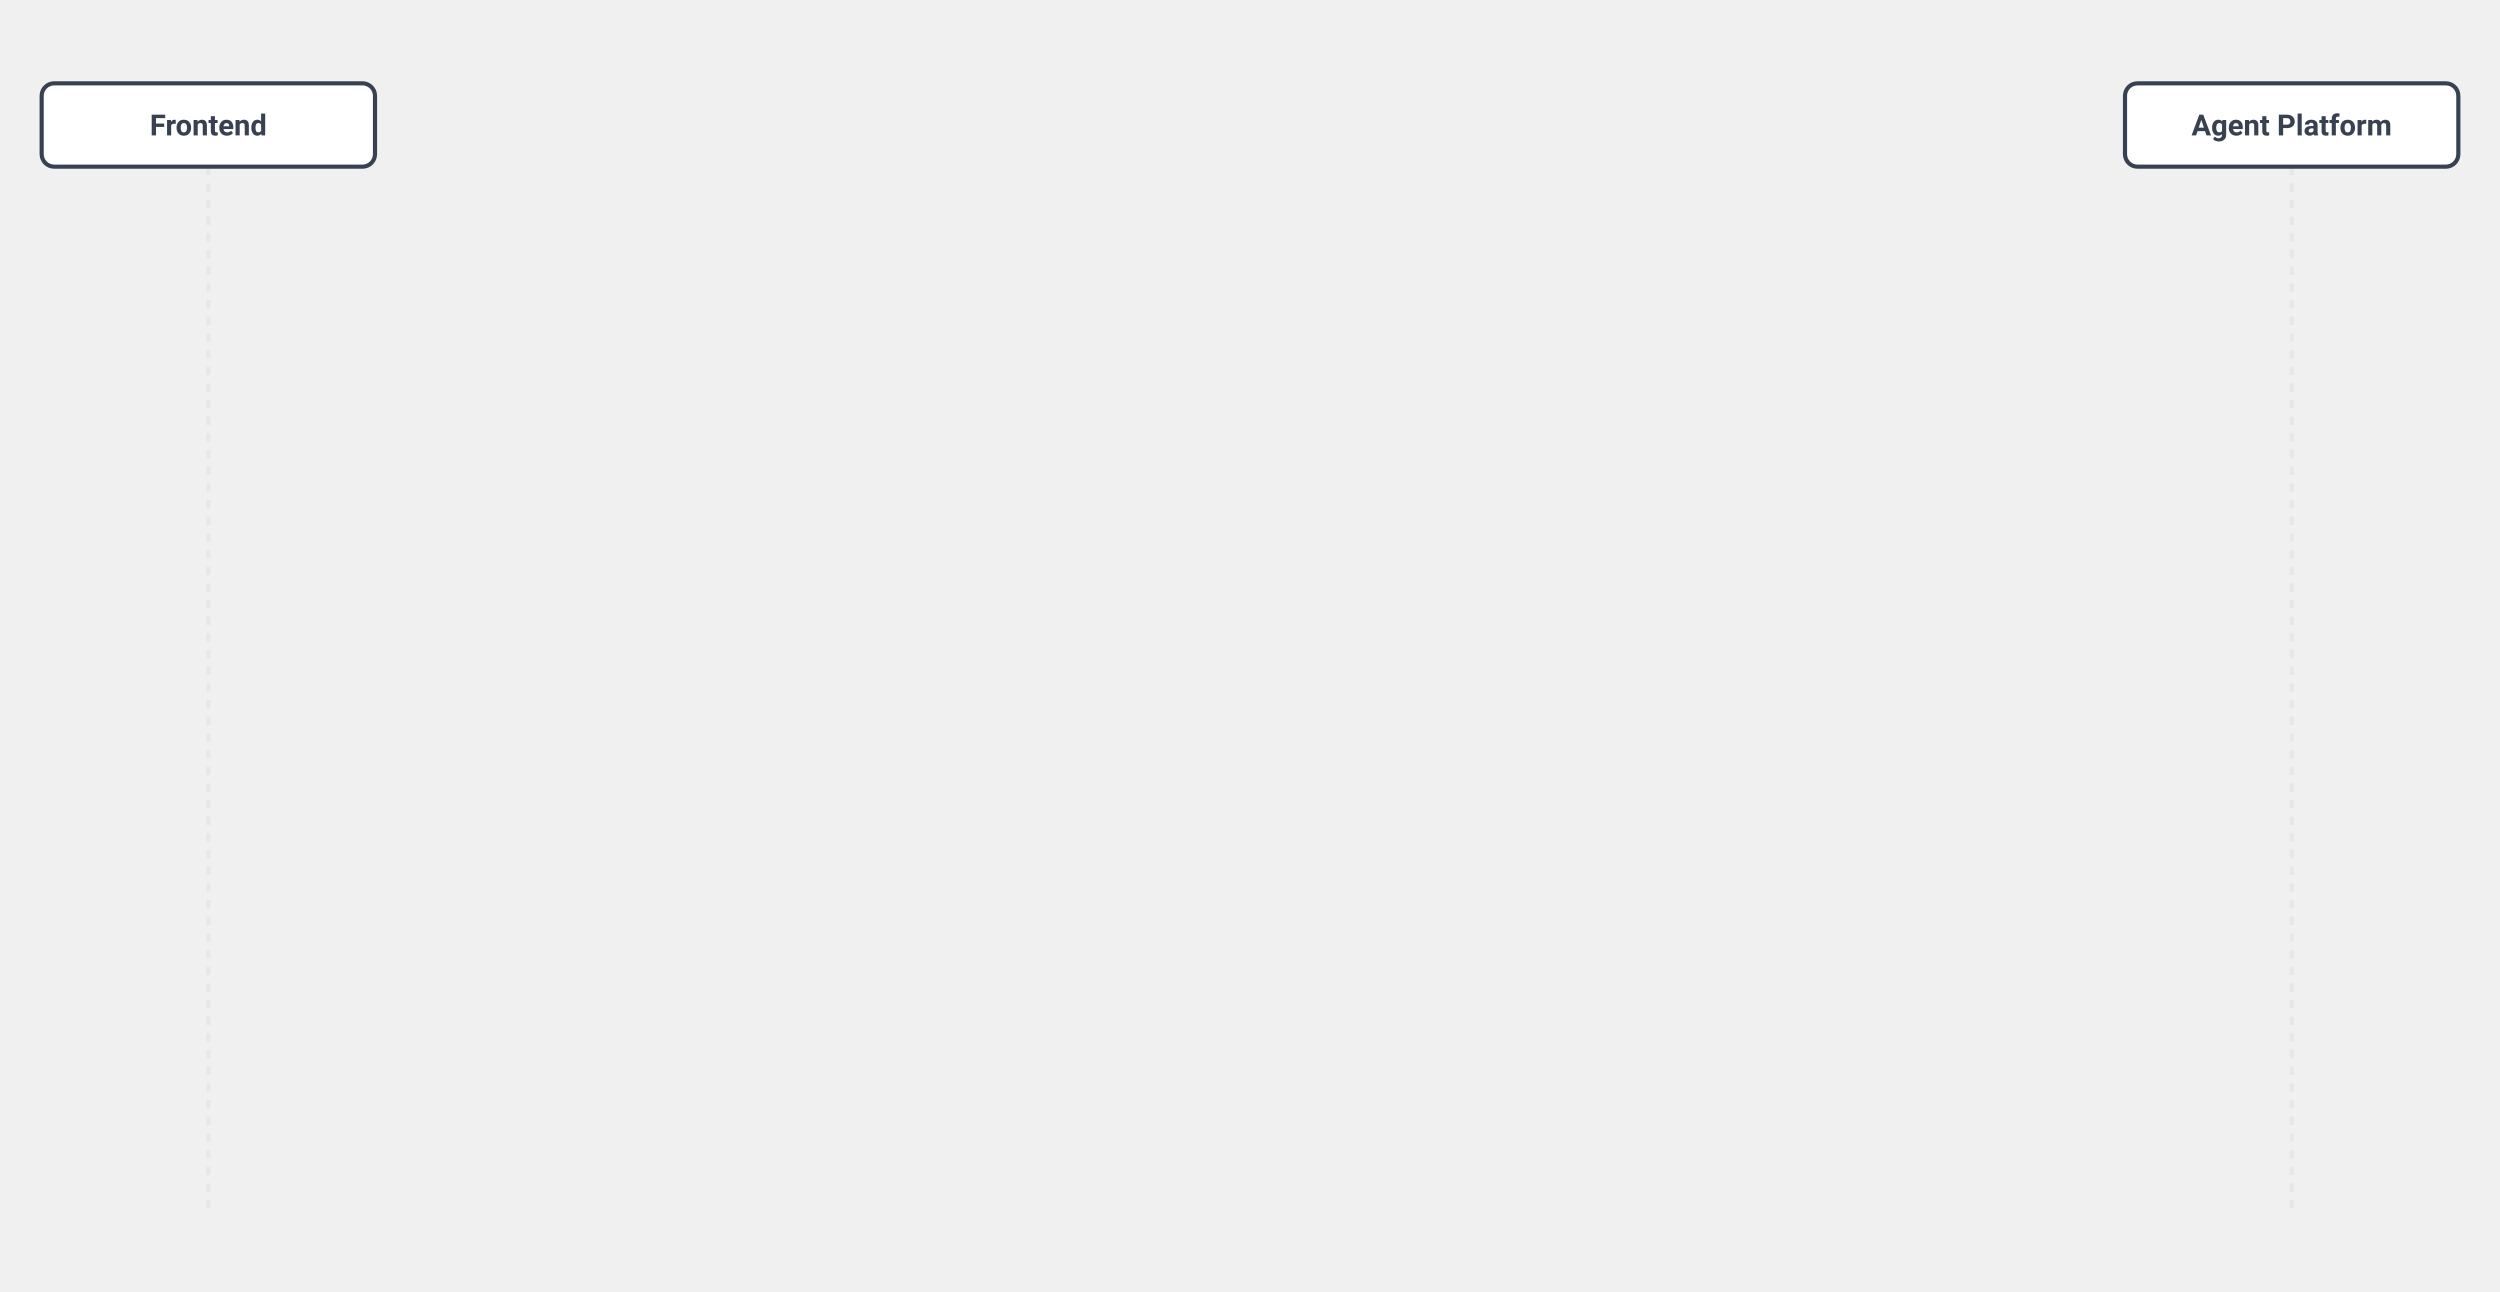
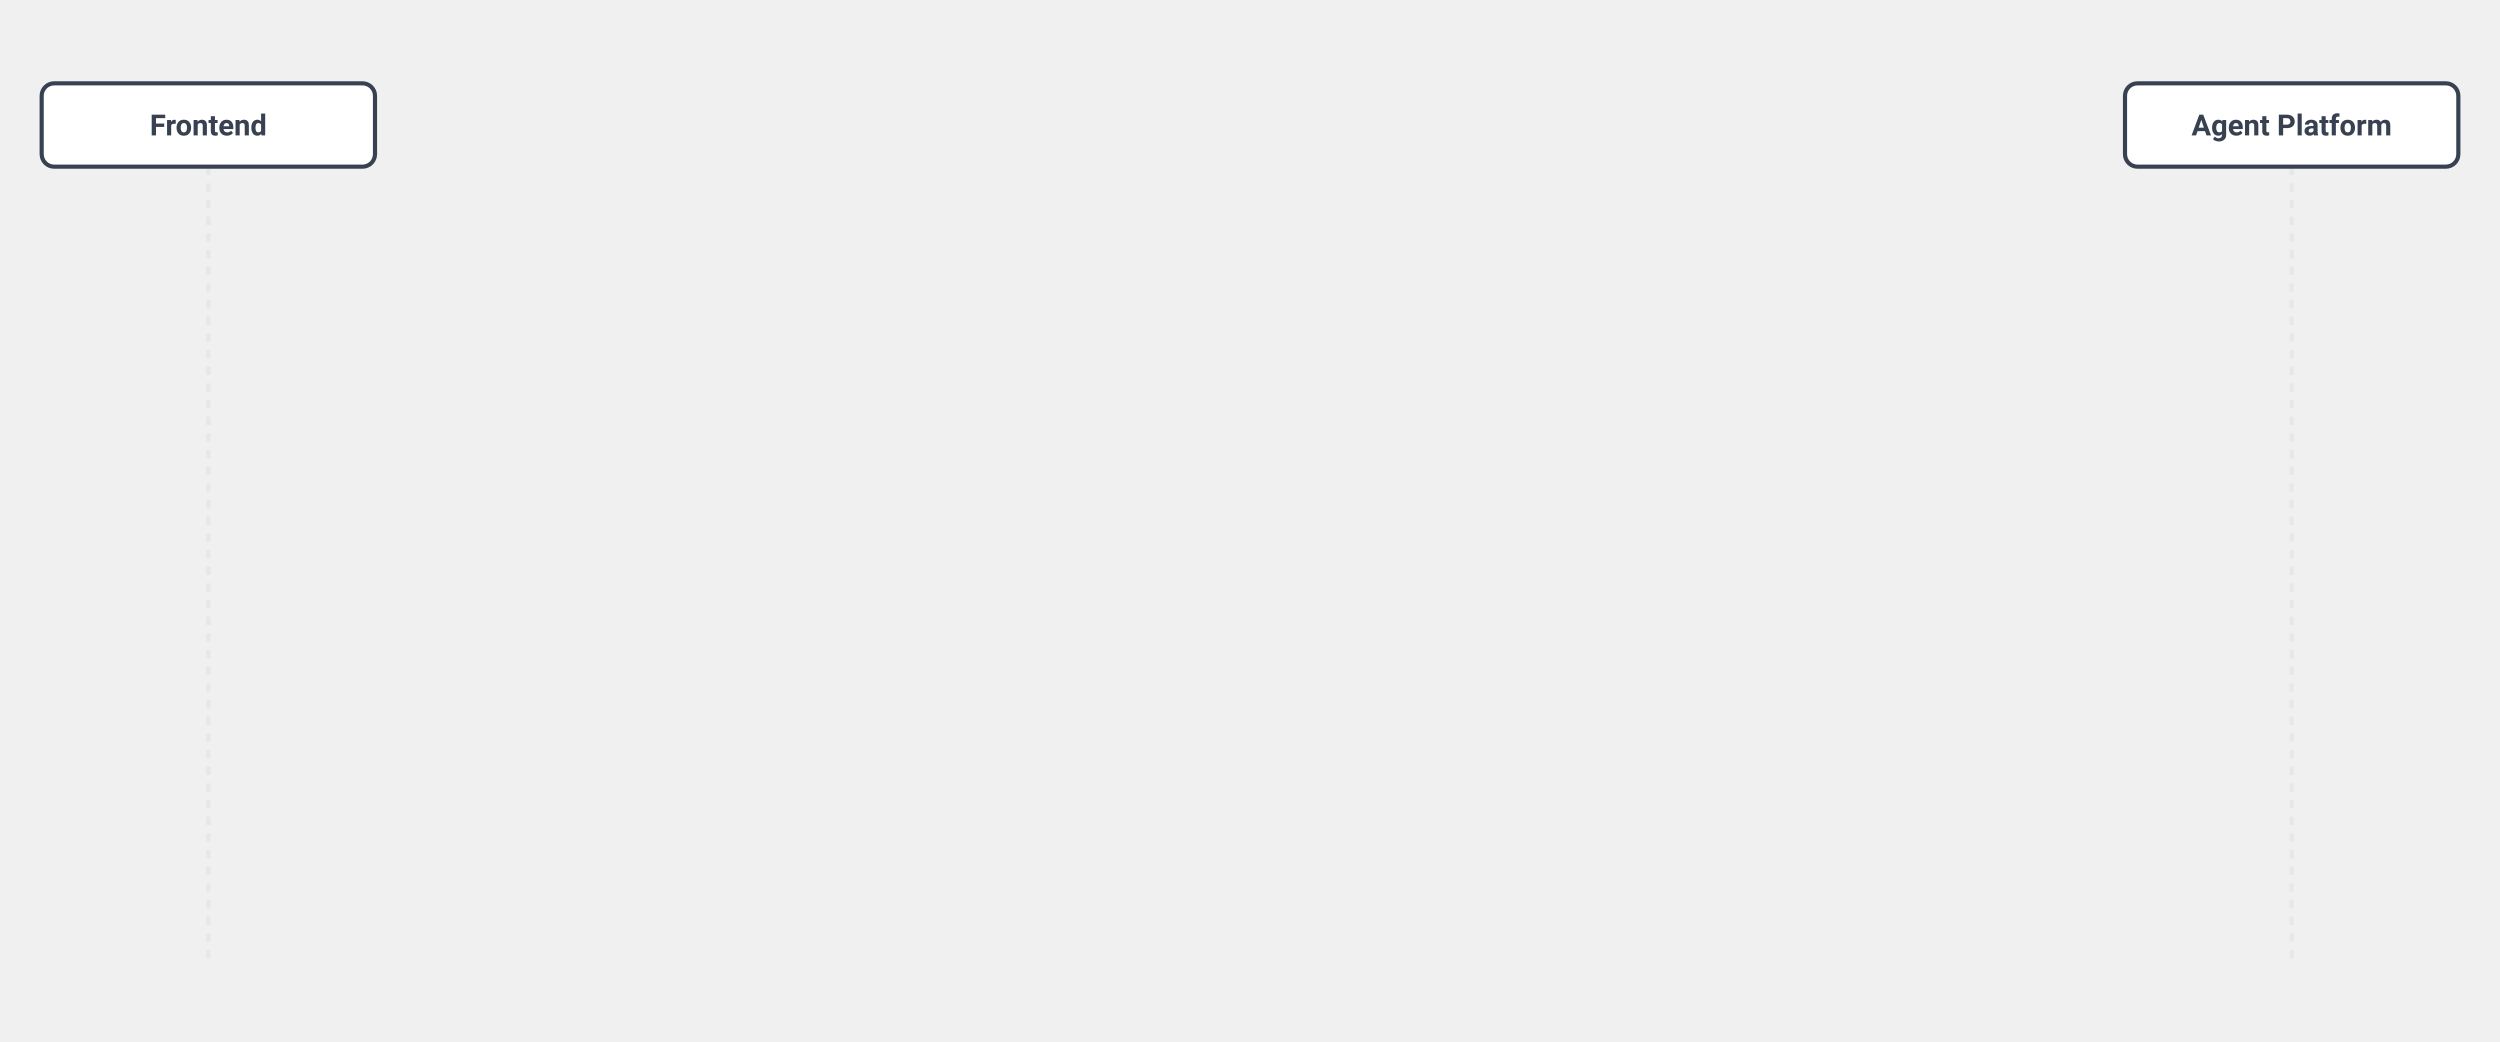
- <svg xmlns="http://www.w3.org/2000/svg" viewBox="0 0 1200 620" width="100%" height="100%" style="background-color: #FFFFFF; font-family: -apple-system, BlinkMacSystemFont, 'Segoe UI', Roboto, Helvetica, Arial, sans-serif;">
+ <svg xmlns="http://www.w3.org/2000/svg" viewBox="0 0 1200 500" width="100%" height="100%" style="background-color: #FFFFFF; font-family: -apple-system, BlinkMacSystemFont, 'Segoe UI', Roboto, Helvetica, Arial, sans-serif;">
  <defs>
    <marker id="arrow-request" viewBox="0 0 10 10" refX="10" refY="5" markerWidth="6" markerHeight="6" orient="auto">
      <path d="M0 0 L10 5 L0 10 z" fill="#5A86C8" />
    </marker>
    <marker id="arrow-run" viewBox="0 0 10 10" refX="10" refY="5" markerWidth="6" markerHeight="6" orient="auto">
      <path d="M0 0 L10 5 L0 10 z" fill="#4476AD" />
    </marker>
    <marker id="arrow-content" viewBox="0 0 10 10" refX="10" refY="5" markerWidth="6" markerHeight="6" orient="auto">
      <path d="M0 0 L10 5 L0 10 z" fill="#7AB9A8" />
    </marker>
    <style>
      .lifeline { stroke: #E5E7EB; stroke-width: 2; stroke-dasharray: 4 4; }
      .entity { fill: #FFFFFF; stroke: #374151; stroke-width: 2; rx: 6; }
      .entity-text { fill: #374151; font-size: 14px; font-weight: 700; text-anchor: middle; }
      .label { font-size: 13px; font-weight: 700; text-anchor: middle; }
      .code { fill: #6B7280; font-size: 12px; font-family: monospace; text-anchor: middle; }
      .req { stroke: #5A86C8; fill: none; stroke-width: 2; }
      .run { stroke: #4476AD; fill: none; stroke-width: 2; stroke-dasharray: 6 4; }
      .content { stroke: #7AB9A8; fill: none; stroke-width: 2; stroke-dasharray: 6 4; }
      .label-req { fill: #5A86C8; }
      .label-run { fill: #4476AD; }
      .label-content { fill: #7AB9A8; }
    </style>
  </defs>
-   <line class="lifeline" x1="100" y1="80" x2="100" y2="580" />
-   <line class="lifeline" x1="1100" y1="80" x2="1100" y2="580" />
+   <line class="lifeline" x1="100" y1="80" x2="100" y2="460" />
+   <line class="lifeline" x1="1100" y1="80" x2="1100" y2="460" />
  <rect class="entity" x="20" y="40" width="160" height="40" />
  <text class="entity-text" x="100" y="65">Frontend</text>
  <rect class="entity" x="1020" y="40" width="160" height="40" />
  <text class="entity-text" x="1100" y="65">Agent Platform</text>
  <g opacity="0">
    <animate attributeName="opacity" begin="0s" dur="0.25s" from="0" to="1" fill="freeze" />
    <path class="content" d="M1100 160 L100 160" marker-end="url(#arrow-content)" />
    <text class="label label-content" x="600" y="152">[SSE] content.start (运行中的正文段已经开始)</text>
    <text class="code" x="600" y="176">data: {"type":"content.start","contentId":"mnzmv31p_r_1","runId":"mnzmv31p"}</text>
  </g>
  <g opacity="0">
    <animate attributeName="opacity" begin="0.7s" dur="0.25s" from="0" to="1" fill="freeze" />
    <path class="content" d="M1100 220 L100 220" marker-end="url(#arrow-content)" />
    <text class="label label-content" x="600" y="212">[SSE] content.delta (正文仍在持续输出)</text>
    <text class="code" x="600" y="236">data: {"type":"content.delta","contentId":"mnzmv31p_r_1","delta":"先从 Query、Submit、Steer、Interrupt 的边界开始说明。"}</text>
  </g>
  <g opacity="0">
    <animate attributeName="opacity" begin="1.4s" dur="0.25s" from="0" to="1" fill="freeze" />
    <path class="req" d="M100 280 L1100 280" marker-end="url(#arrow-request)" />
    <text class="label label-req" x="600" y="272">POST /api/interrupt</text>
    <text class="code" x="600" y="296">{"runId":"mnzmv31p","message":"先停止当前回答，我要改需求。"}</text>
  </g>
  <g opacity="0">
    <animate attributeName="opacity" begin="2.1s" dur="0.25s" from="0" to="1" fill="freeze" />
    <path class="req" d="M1100 340 L100 340" marker-end="url(#arrow-request)" />
    <text class="label label-req" x="600" y="332">HTTP ack (终止请求成功接收)</text>
    <text class="code" x="600" y="356">{"accepted":true,"status":"accepted","runId":"mnzmv31p"}</text>
  </g>
  <g opacity="0">
    <animate attributeName="opacity" begin="2.8s" dur="0.25s" from="0" to="1" fill="freeze" />
    <path class="run" d="M1100 400 L100 400" marker-end="url(#arrow-run)" />
    <text class="label label-run" x="600" y="392">[SSE] run.cancel (中断结果在原始事件流里体现为 run.cancel)</text>
    <text class="code" x="600" y="416">data: {"type":"run.cancel","runId":"mnzmv31p"}</text>
  </g>
</svg>
